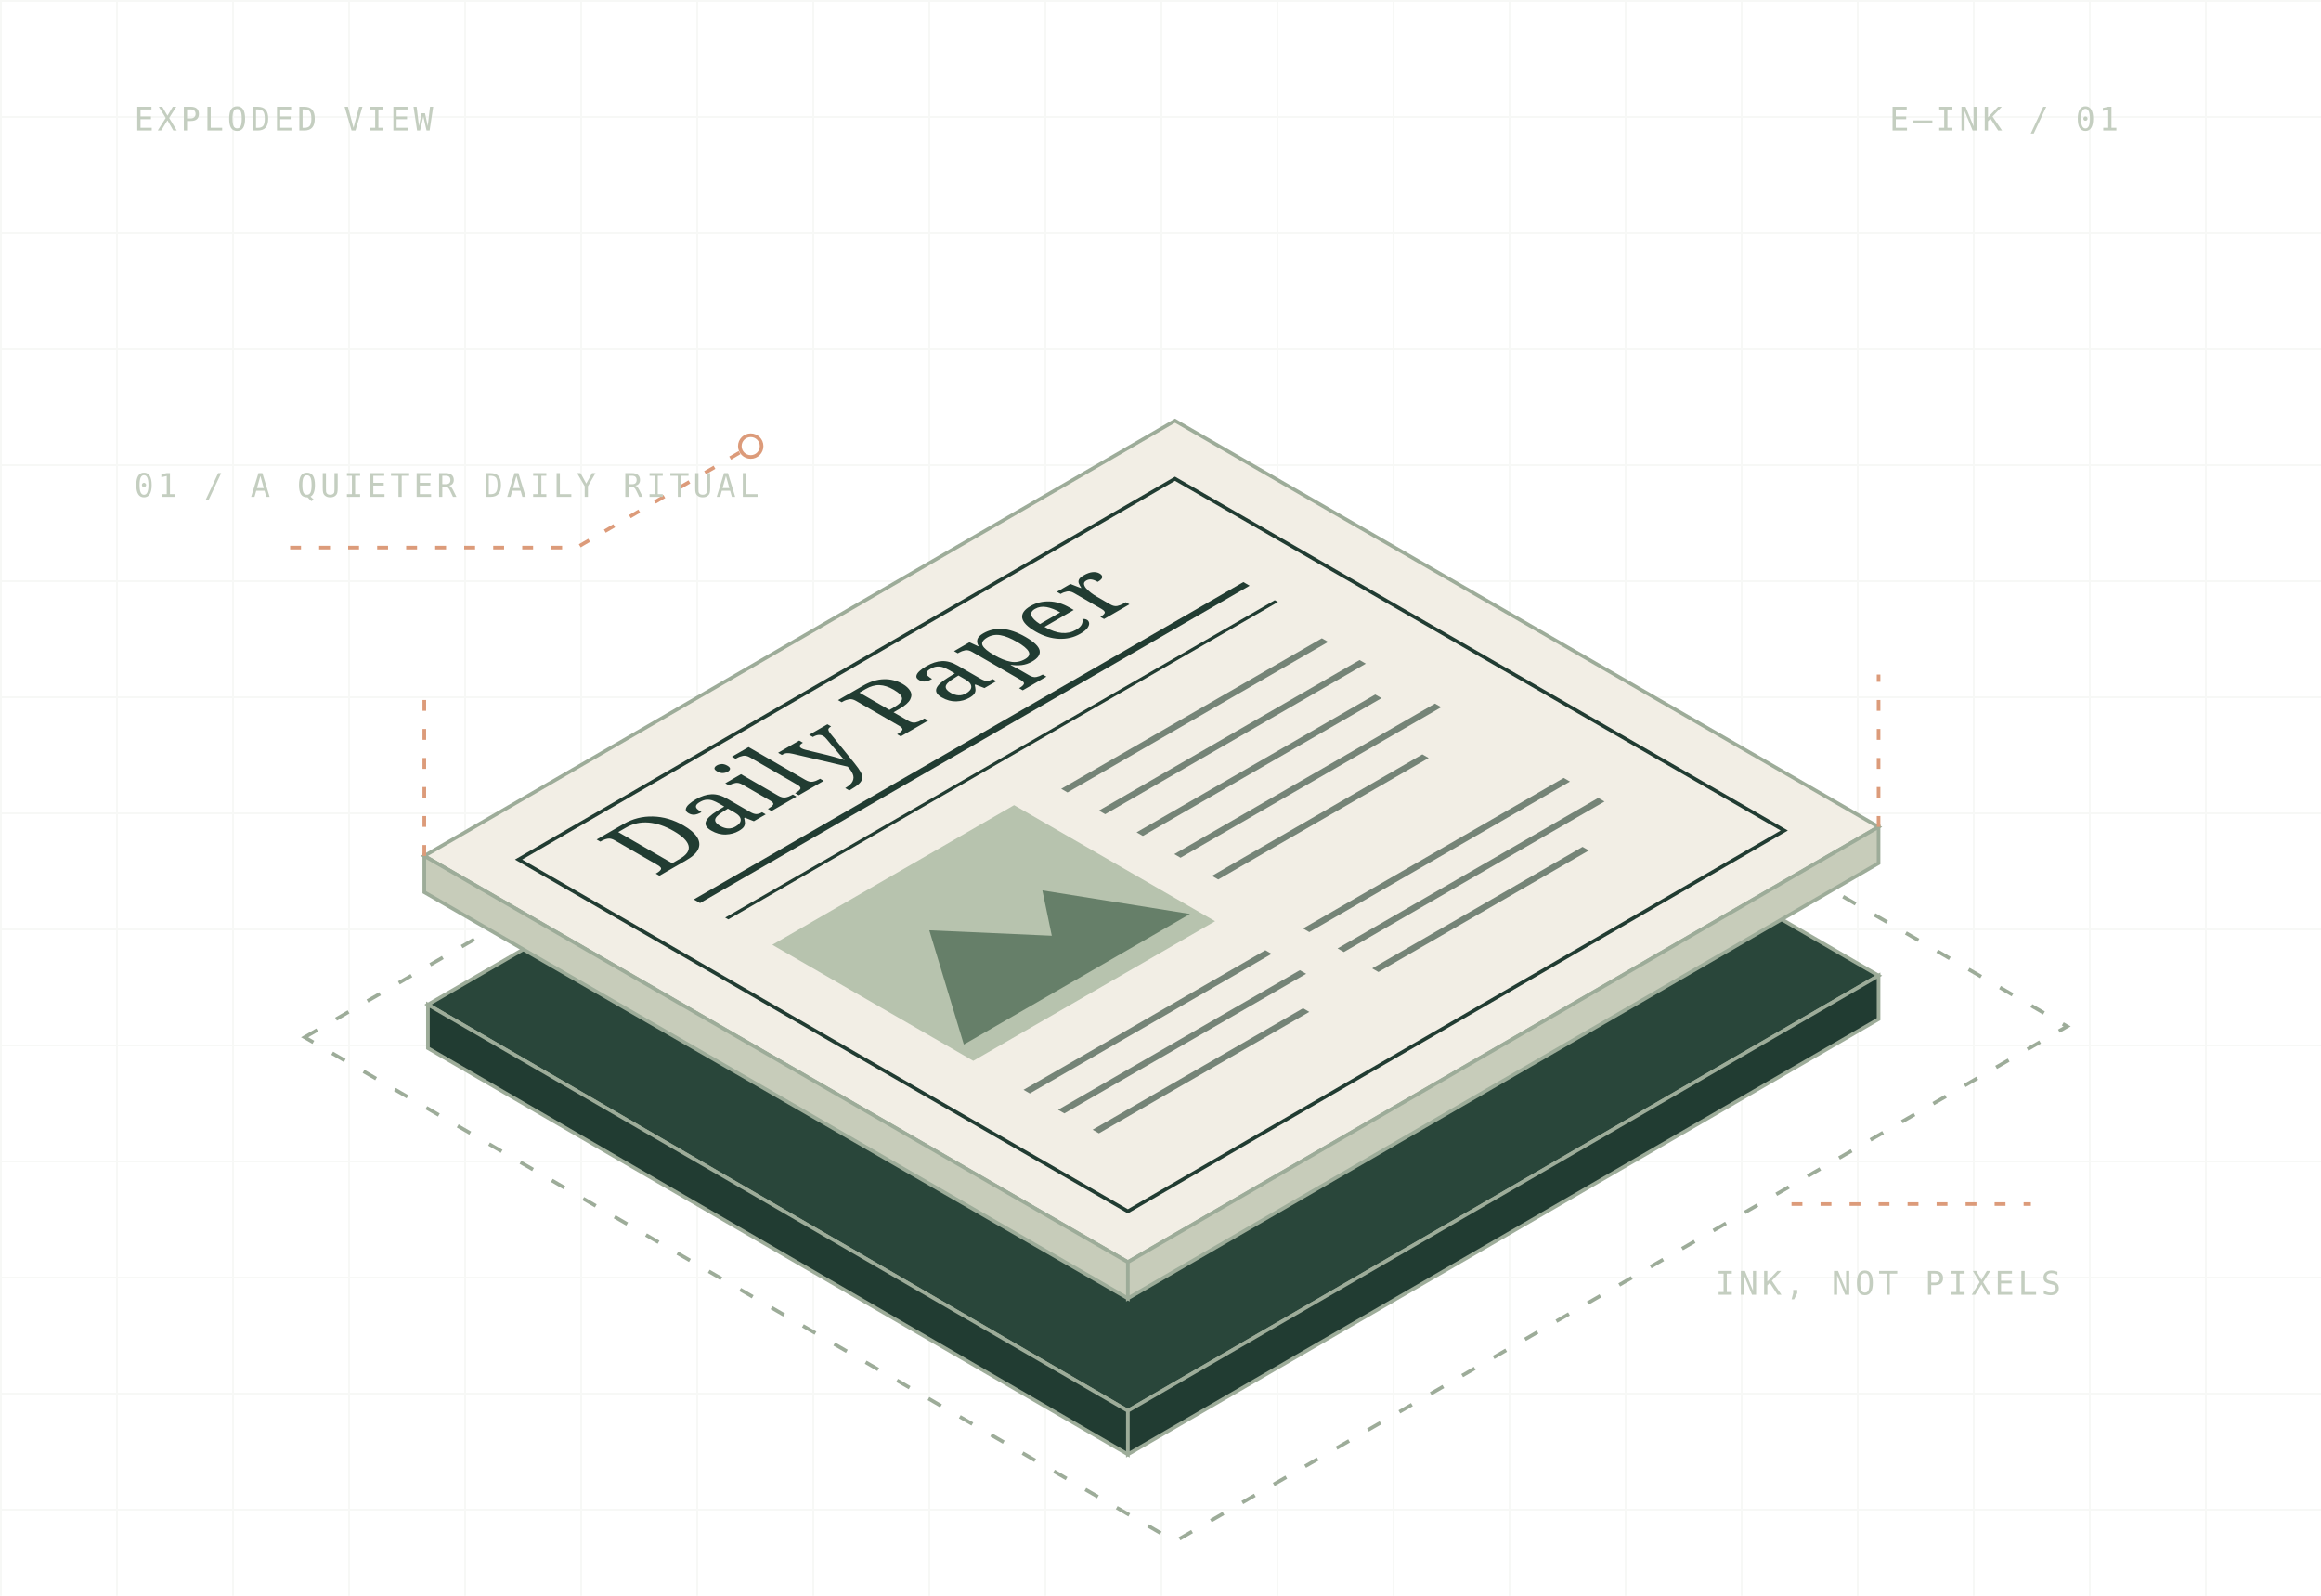
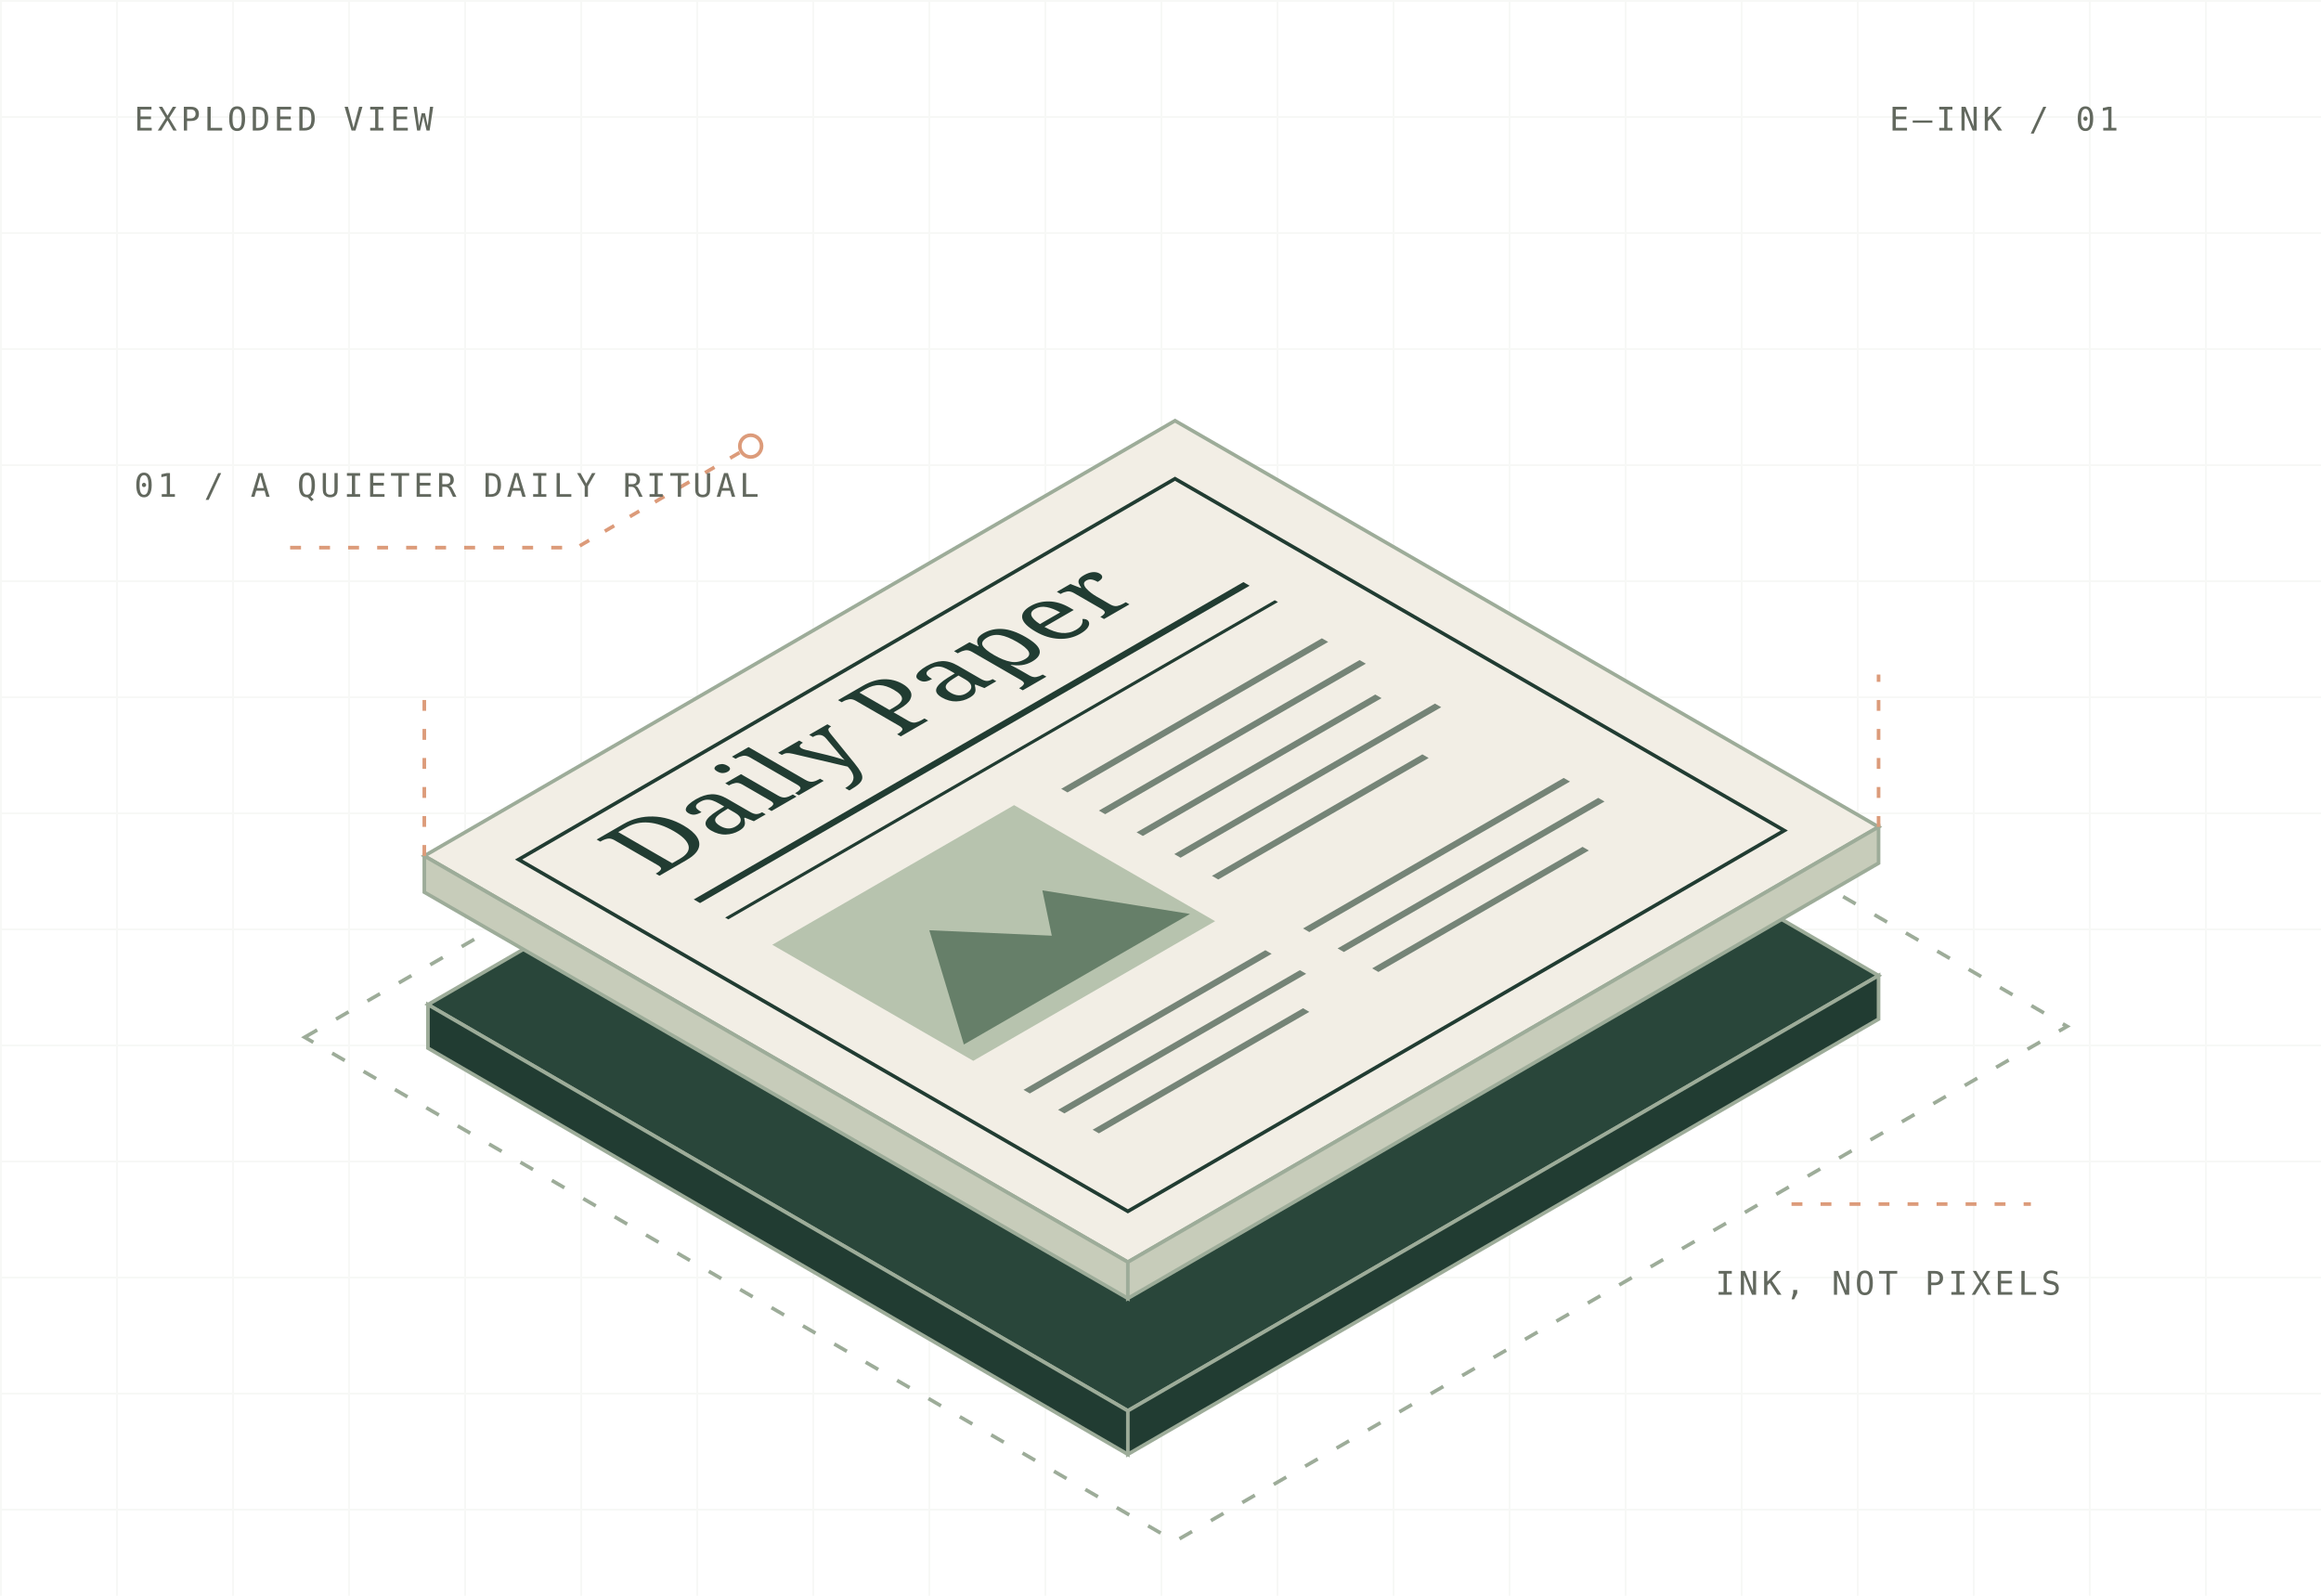
<svg xmlns="http://www.w3.org/2000/svg" width="640" height="440" viewBox="0 0 640 440" fill="none">
  <defs>
    <pattern id="g" width="32" height="32" patternUnits="userSpaceOnUse">
      <path d="M32 0H0V32" stroke="#b8c6b5" stroke-opacity=".12" />
    </pattern>
  </defs>
  <path fill="url(#g)" d="M0 0h640v440H0z" />
  <g stroke="#9dac99" stroke-width="1">
    <path d="M84 286 330 144l240 139-246 142Z" stroke-dasharray="4 6" />
    <path d="M118 277 325 157l193 112-207 120Z" fill="#29463a" />
    <path d="m118 277 193 112v12L118 289Zm193 112 207-120v12L311 401Z" fill="#213c32" />
    <path d="M117 236 324 116l194 112-207 120Z" fill="#f2eee5" />
    <path d="m117 236 194 112v10L117 246Zm194 112 207-120v10L311 358Z" fill="#c7ccba" />
    <path d="M143 237 324 132l168 97-181 105Z" stroke="#213c32" />
  </g>
  <g transform="matrix(.866 -.5 .866 .5 148 233)" fill="#213c32">
    <text x="10" y="28" font-family="Georgia,serif" font-size="28">Daily Paper</text>
    <path d="M10 40h175v2H10zm0 10h175v1H10z" />
    <path d="M10 65h77v64H10z" fill="#b7c3ae" />
    <path d="m13 123 26-37 18 21 11-14 17 30Z" fill="#667f69" />
    <g stroke="#758477" stroke-width="2">
      <path d="M99 69h83m-83 12h83m-83 12h76m-76 12h83m-83 12h67M10 146h77m-77 11h77m-77 11h67m22-22h83m-83 11h83m-83 11h67" />
    </g>
  </g>
  <g stroke="#dc9b7a">
    <path d="M80 151h79l48-28m287 209h66M117 236v-48m401 40v-42" stroke-dasharray="3 5" />
    <circle cx="207" cy="123" r="3" />
  </g>
-   <g font-family="monospace" font-size="9" fill="#c4cec0" letter-spacing="1">
+   <g font-family="monospace" font-size="9" fill="#62685e" letter-spacing="1">
    <text x="37" y="137">01 / A QUIETER DAILY RITUAL</text>
    <text x="473" y="357">INK, NOT PIXELS</text>
    <text x="37" y="36">EXPLODED VIEW</text>
    <text x="521" y="36">E–INK / 01</text>
  </g>
</svg>
